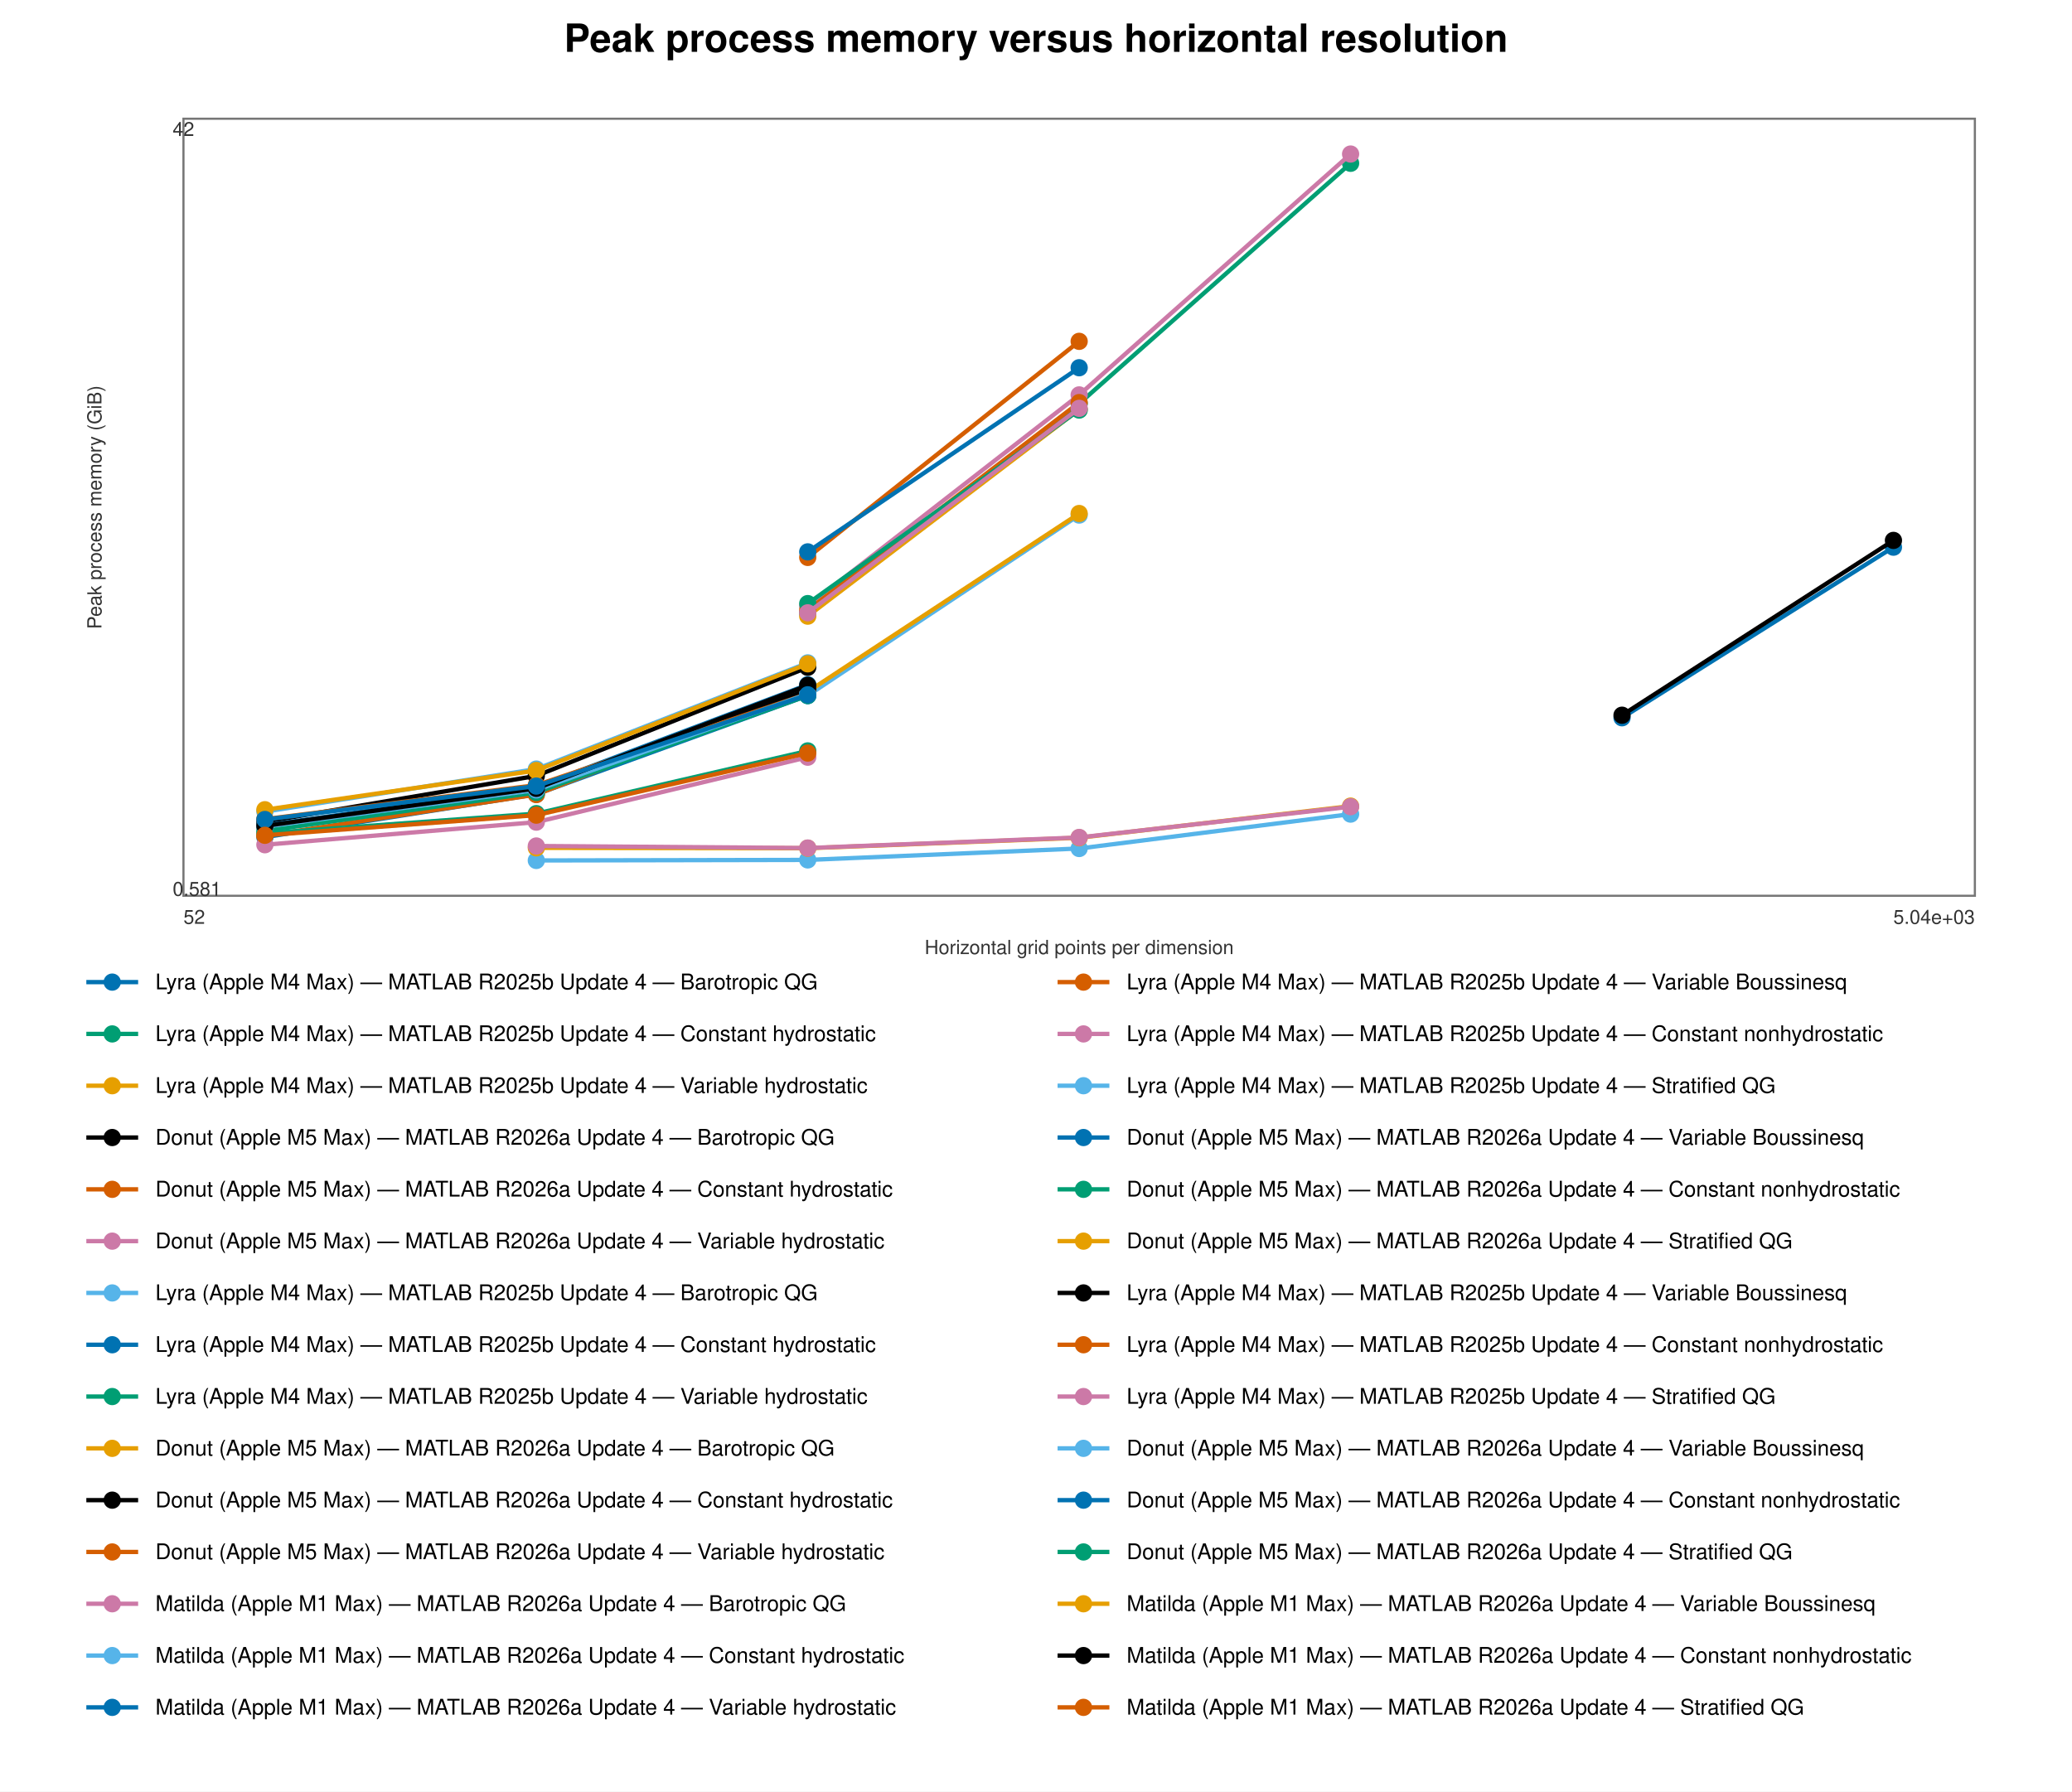
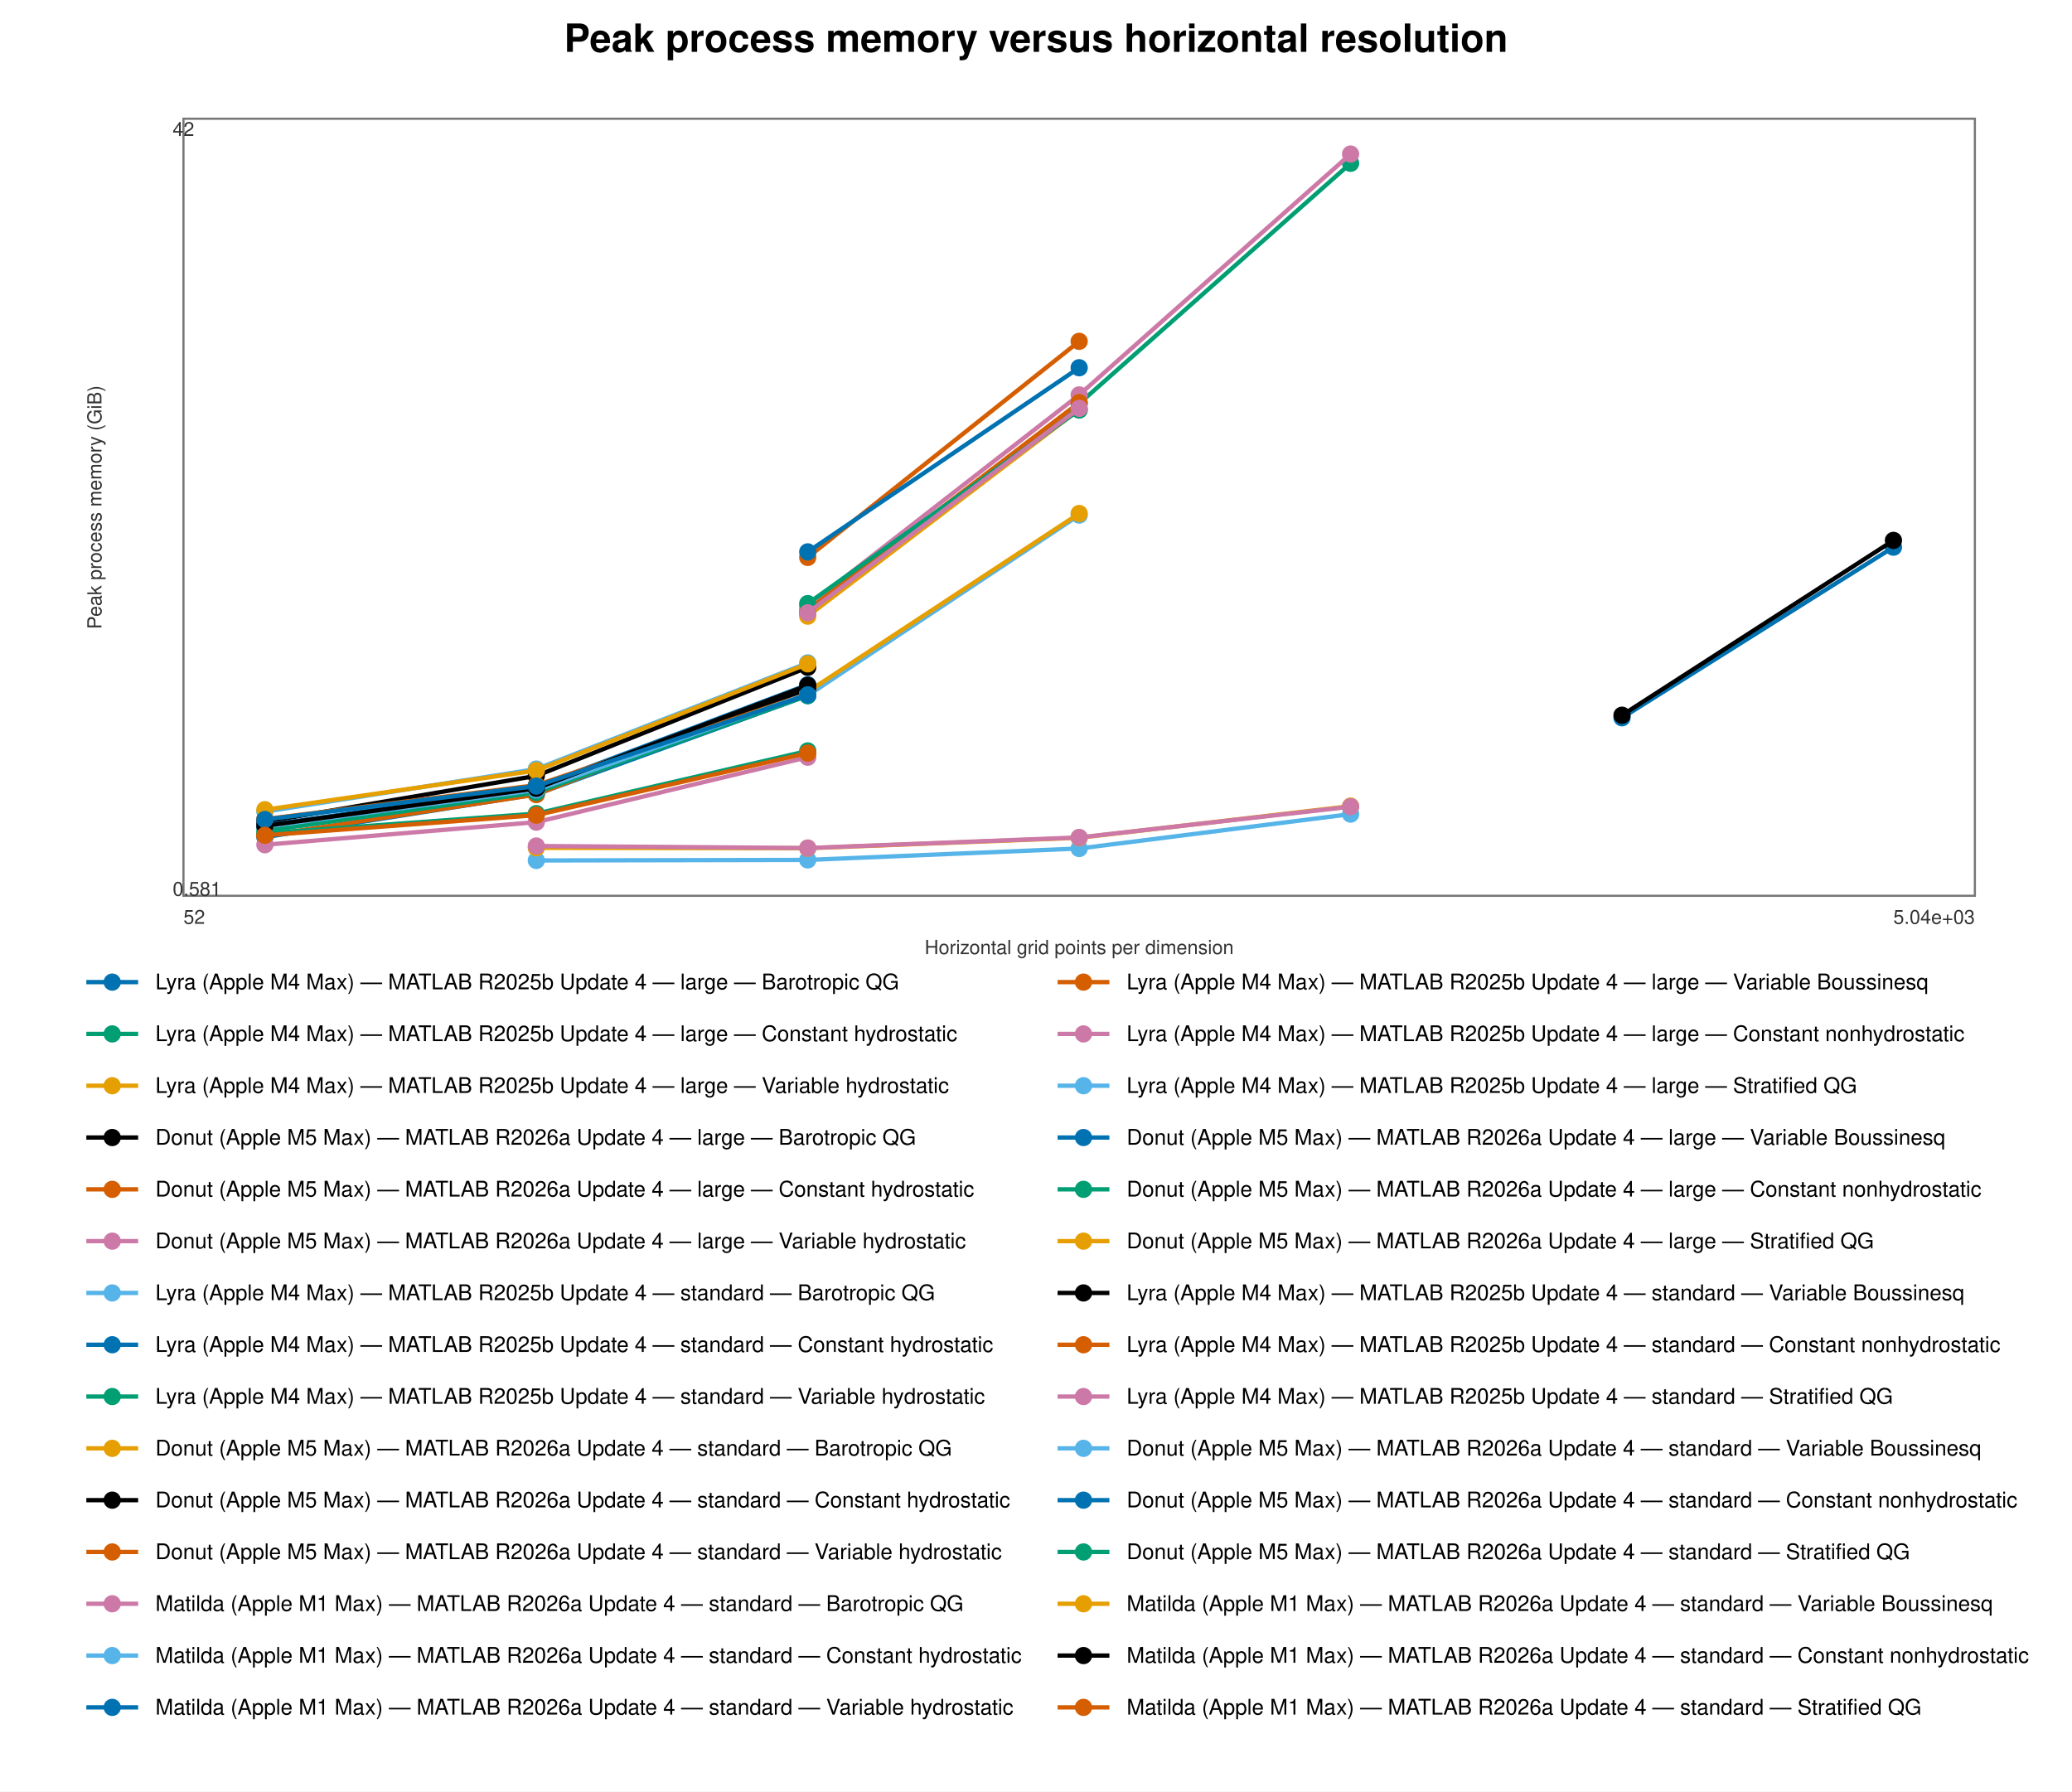
<svg xmlns="http://www.w3.org/2000/svg" viewBox="0 0 960 830" role="img" aria-labelledby="peak-process-memory-versus-horizontal-resolution-title peak-process-memory-versus-horizontal-resolution-desc">
  <rect width="100%" height="100%" fill="white" />
  <text x="480" y="24" text-anchor="middle" font-family="Avenir Next, Avenir, Helvetica, Arial, sans-serif" font-size="18" font-weight="600">Peak process memory versus horizontal resolution</text>
  <rect x="85" y="55" width="830" height="360" fill="none" stroke="#777" />
  <text x="85" y="428" font-family="Avenir Next, Avenir, Helvetica, Arial, sans-serif" font-size="9" fill="#333">52</text>
  <text x="915" y="428" text-anchor="end" font-family="Avenir Next, Avenir, Helvetica, Arial, sans-serif" font-size="9" fill="#333">5.04e+03</text>
  <text x="80" y="415" font-family="Avenir Next, Avenir, Helvetica, Arial, sans-serif" font-size="9" fill="#333">0.581</text>
  <text x="80" y="63" font-family="Avenir Next, Avenir, Helvetica, Arial, sans-serif" font-size="9" fill="#333">42</text>
  <text x="500" y="442" text-anchor="middle" font-family="Avenir Next, Avenir, Helvetica, Arial, sans-serif" font-size="9" fill="#333">Horizontal grid points per dimension</text>
  <text x="47" y="235" text-anchor="middle" transform="rotate(-90 47 235)" font-family="Avenir Next, Avenir, Helvetica, Arial, sans-serif" font-size="9" fill="#333">Peak process memory (GiB)</text>
  <polyline points="751.515,332.527 877.273,253.499" fill="none" stroke="#0072B2" stroke-width="2" />
  <circle cx="751.515" cy="332.527" r="4" fill="#0072B2" />
  <circle cx="877.273" cy="253.499" r="4" fill="#0072B2" />
  <line x1="40" y1="455" x2="64" y2="455" stroke="#0072B2" stroke-width="2" />
  <circle cx="52" cy="455" r="4" fill="#0072B2" />
-   <text x="72" y="455" dominant-baseline="middle" font-family="Avenir Next, Avenir, Helvetica, Arial, sans-serif" font-size="10">Lyra (Apple M4 Max) — MATLAB R2025b Update 4 — Barotropic QG</text>
+   <text x="72" y="455" dominant-baseline="middle" font-family="Avenir Next, Avenir, Helvetica, Arial, sans-serif" font-size="10">Lyra (Apple M4 Max) — MATLAB R2025b Update 4 — large — Barotropic QG</text>
  <polyline points="374.242,258.246 500.000,158.140" fill="none" stroke="#D55E00" stroke-width="2" />
  <circle cx="374.242" cy="258.246" r="4" fill="#D55E00" />
  <circle cx="500.000" cy="158.140" r="4" fill="#D55E00" />
  <line x1="490" y1="455" x2="514" y2="455" stroke="#D55E00" stroke-width="2" />
  <circle cx="502" cy="455" r="4" fill="#D55E00" />
-   <text x="522" y="455" dominant-baseline="middle" font-family="Avenir Next, Avenir, Helvetica, Arial, sans-serif" font-size="10">Lyra (Apple M4 Max) — MATLAB R2025b Update 4 — Variable Boussinesq</text>
+   <text x="522" y="455" dominant-baseline="middle" font-family="Avenir Next, Avenir, Helvetica, Arial, sans-serif" font-size="10">Lyra (Apple M4 Max) — MATLAB R2025b Update 4 — large — Variable Boussinesq</text>
  <polyline points="374.242,284.148 500.000,186.985 625.758,75.648" fill="none" stroke="#009E73" stroke-width="2" />
  <circle cx="374.242" cy="284.148" r="4" fill="#009E73" />
  <circle cx="500.000" cy="186.985" r="4" fill="#009E73" />
  <circle cx="625.758" cy="75.648" r="4" fill="#009E73" />
  <line x1="40" y1="479" x2="64" y2="479" stroke="#009E73" stroke-width="2" />
  <circle cx="52" cy="479" r="4" fill="#009E73" />
-   <text x="72" y="479" dominant-baseline="middle" font-family="Avenir Next, Avenir, Helvetica, Arial, sans-serif" font-size="10">Lyra (Apple M4 Max) — MATLAB R2025b Update 4 — Constant hydrostatic</text>
+   <text x="72" y="479" dominant-baseline="middle" font-family="Avenir Next, Avenir, Helvetica, Arial, sans-serif" font-size="10">Lyra (Apple M4 Max) — MATLAB R2025b Update 4 — large — Constant hydrostatic</text>
  <polyline points="374.242,280.782 500.000,182.951 625.758,71.364" fill="none" stroke="#CC79A7" stroke-width="2" />
  <circle cx="374.242" cy="280.782" r="4" fill="#CC79A7" />
  <circle cx="500.000" cy="182.951" r="4" fill="#CC79A7" />
  <circle cx="625.758" cy="71.364" r="4" fill="#CC79A7" />
  <line x1="490" y1="479" x2="514" y2="479" stroke="#CC79A7" stroke-width="2" />
  <circle cx="502" cy="479" r="4" fill="#CC79A7" />
-   <text x="522" y="479" dominant-baseline="middle" font-family="Avenir Next, Avenir, Helvetica, Arial, sans-serif" font-size="10">Lyra (Apple M4 Max) — MATLAB R2025b Update 4 — Constant nonhydrostatic</text>
+   <text x="522" y="479" dominant-baseline="middle" font-family="Avenir Next, Avenir, Helvetica, Arial, sans-serif" font-size="10">Lyra (Apple M4 Max) — MATLAB R2025b Update 4 — large — Constant nonhydrostatic</text>
  <polyline points="374.242,285.452 500.000,189.707" fill="none" stroke="#E69F00" stroke-width="2" />
  <circle cx="374.242" cy="285.452" r="4" fill="#E69F00" />
  <circle cx="500.000" cy="189.707" r="4" fill="#E69F00" />
  <line x1="40" y1="503" x2="64" y2="503" stroke="#E69F00" stroke-width="2" />
  <circle cx="52" cy="503" r="4" fill="#E69F00" />
-   <text x="72" y="503" dominant-baseline="middle" font-family="Avenir Next, Avenir, Helvetica, Arial, sans-serif" font-size="10">Lyra (Apple M4 Max) — MATLAB R2025b Update 4 — Variable hydrostatic</text>
+   <text x="72" y="503" dominant-baseline="middle" font-family="Avenir Next, Avenir, Helvetica, Arial, sans-serif" font-size="10">Lyra (Apple M4 Max) — MATLAB R2025b Update 4 — large — Variable hydrostatic</text>
  <polyline points="374.242,322.225 500.000,238.625" fill="none" stroke="#56B4E9" stroke-width="2" />
  <circle cx="374.242" cy="322.225" r="4" fill="#56B4E9" />
  <circle cx="500.000" cy="238.625" r="4" fill="#56B4E9" />
  <line x1="490" y1="503" x2="514" y2="503" stroke="#56B4E9" stroke-width="2" />
  <circle cx="502" cy="503" r="4" fill="#56B4E9" />
-   <text x="522" y="503" dominant-baseline="middle" font-family="Avenir Next, Avenir, Helvetica, Arial, sans-serif" font-size="10">Lyra (Apple M4 Max) — MATLAB R2025b Update 4 — Stratified QG</text>
+   <text x="522" y="503" dominant-baseline="middle" font-family="Avenir Next, Avenir, Helvetica, Arial, sans-serif" font-size="10">Lyra (Apple M4 Max) — MATLAB R2025b Update 4 — large — Stratified QG</text>
  <polyline points="751.515,331.347 877.273,250.361" fill="none" stroke="#000000" stroke-width="2" />
  <circle cx="751.515" cy="331.347" r="4" fill="#000000" />
  <circle cx="877.273" cy="250.361" r="4" fill="#000000" />
  <line x1="40" y1="527" x2="64" y2="527" stroke="#000000" stroke-width="2" />
  <circle cx="52" cy="527" r="4" fill="#000000" />
-   <text x="72" y="527" dominant-baseline="middle" font-family="Avenir Next, Avenir, Helvetica, Arial, sans-serif" font-size="10">Donut (Apple M5 Max) — MATLAB R2026a Update 4 — Barotropic QG</text>
+   <text x="72" y="527" dominant-baseline="middle" font-family="Avenir Next, Avenir, Helvetica, Arial, sans-serif" font-size="10">Donut (Apple M5 Max) — MATLAB R2026a Update 4 — large — Barotropic QG</text>
  <polyline points="374.242,255.673 500.000,170.368" fill="none" stroke="#0072B2" stroke-width="2" />
  <circle cx="374.242" cy="255.673" r="4" fill="#0072B2" />
  <circle cx="500.000" cy="170.368" r="4" fill="#0072B2" />
  <line x1="490" y1="527" x2="514" y2="527" stroke="#0072B2" stroke-width="2" />
  <circle cx="502" cy="527" r="4" fill="#0072B2" />
-   <text x="522" y="527" dominant-baseline="middle" font-family="Avenir Next, Avenir, Helvetica, Arial, sans-serif" font-size="10">Donut (Apple M5 Max) — MATLAB R2026a Update 4 — Variable Boussinesq</text>
+   <text x="522" y="527" dominant-baseline="middle" font-family="Avenir Next, Avenir, Helvetica, Arial, sans-serif" font-size="10">Donut (Apple M5 Max) — MATLAB R2026a Update 4 — large — Variable Boussinesq</text>
  <polyline points="374.242,282.709 500.000,186.524" fill="none" stroke="#D55E00" stroke-width="2" />
  <circle cx="374.242" cy="282.709" r="4" fill="#D55E00" />
  <circle cx="500.000" cy="186.524" r="4" fill="#D55E00" />
  <line x1="40" y1="551" x2="64" y2="551" stroke="#D55E00" stroke-width="2" />
  <circle cx="52" cy="551" r="4" fill="#D55E00" />
-   <text x="72" y="551" dominant-baseline="middle" font-family="Avenir Next, Avenir, Helvetica, Arial, sans-serif" font-size="10">Donut (Apple M5 Max) — MATLAB R2026a Update 4 — Constant hydrostatic</text>
+   <text x="72" y="551" dominant-baseline="middle" font-family="Avenir Next, Avenir, Helvetica, Arial, sans-serif" font-size="10">Donut (Apple M5 Max) — MATLAB R2026a Update 4 — large — Constant hydrostatic</text>
  <polyline points="374.242,279.640 500.000,189.968" fill="none" stroke="#009E73" stroke-width="2" />
  <circle cx="374.242" cy="279.640" r="4" fill="#009E73" />
  <circle cx="500.000" cy="189.968" r="4" fill="#009E73" />
  <line x1="490" y1="551" x2="514" y2="551" stroke="#009E73" stroke-width="2" />
  <circle cx="502" cy="551" r="4" fill="#009E73" />
-   <text x="522" y="551" dominant-baseline="middle" font-family="Avenir Next, Avenir, Helvetica, Arial, sans-serif" font-size="10">Donut (Apple M5 Max) — MATLAB R2026a Update 4 — Constant nonhydrostatic</text>
+   <text x="522" y="551" dominant-baseline="middle" font-family="Avenir Next, Avenir, Helvetica, Arial, sans-serif" font-size="10">Donut (Apple M5 Max) — MATLAB R2026a Update 4 — large — Constant nonhydrostatic</text>
  <polyline points="374.242,283.910 500.000,189.167" fill="none" stroke="#CC79A7" stroke-width="2" />
  <circle cx="374.242" cy="283.910" r="4" fill="#CC79A7" />
  <circle cx="500.000" cy="189.167" r="4" fill="#CC79A7" />
  <line x1="40" y1="575" x2="64" y2="575" stroke="#CC79A7" stroke-width="2" />
  <circle cx="52" cy="575" r="4" fill="#CC79A7" />
-   <text x="72" y="575" dominant-baseline="middle" font-family="Avenir Next, Avenir, Helvetica, Arial, sans-serif" font-size="10">Donut (Apple M5 Max) — MATLAB R2026a Update 4 — Variable hydrostatic</text>
+   <text x="72" y="575" dominant-baseline="middle" font-family="Avenir Next, Avenir, Helvetica, Arial, sans-serif" font-size="10">Donut (Apple M5 Max) — MATLAB R2026a Update 4 — large — Variable hydrostatic</text>
  <polyline points="374.242,320.487 500.000,237.899" fill="none" stroke="#E69F00" stroke-width="2" />
  <circle cx="374.242" cy="320.487" r="4" fill="#E69F00" />
  <circle cx="500.000" cy="237.899" r="4" fill="#E69F00" />
  <line x1="490" y1="575" x2="514" y2="575" stroke="#E69F00" stroke-width="2" />
  <circle cx="502" cy="575" r="4" fill="#E69F00" />
-   <text x="522" y="575" dominant-baseline="middle" font-family="Avenir Next, Avenir, Helvetica, Arial, sans-serif" font-size="10">Donut (Apple M5 Max) — MATLAB R2026a Update 4 — Stratified QG</text>
+   <text x="522" y="575" dominant-baseline="middle" font-family="Avenir Next, Avenir, Helvetica, Arial, sans-serif" font-size="10">Donut (Apple M5 Max) — MATLAB R2026a Update 4 — large — Stratified QG</text>
  <polyline points="248.485,398.636 374.242,398.386 500.000,393.099 625.758,377.162" fill="none" stroke="#56B4E9" stroke-width="2" />
  <circle cx="248.485" cy="398.636" r="4" fill="#56B4E9" />
  <circle cx="374.242" cy="398.386" r="4" fill="#56B4E9" />
  <circle cx="500.000" cy="393.099" r="4" fill="#56B4E9" />
  <circle cx="625.758" cy="377.162" r="4" fill="#56B4E9" />
  <line x1="40" y1="599" x2="64" y2="599" stroke="#56B4E9" stroke-width="2" />
  <circle cx="52" cy="599" r="4" fill="#56B4E9" />
-   <text x="72" y="599" dominant-baseline="middle" font-family="Avenir Next, Avenir, Helvetica, Arial, sans-serif" font-size="10">Lyra (Apple M4 Max) — MATLAB R2025b Update 4 — Barotropic QG</text>
+   <text x="72" y="599" dominant-baseline="middle" font-family="Avenir Next, Avenir, Helvetica, Arial, sans-serif" font-size="10">Lyra (Apple M4 Max) — MATLAB R2025b Update 4 — standard — Barotropic QG</text>
  <polyline points="122.727,380.725 248.485,359.438 374.242,309.164" fill="none" stroke="#000000" stroke-width="2" />
  <circle cx="122.727" cy="380.725" r="4" fill="#000000" />
  <circle cx="248.485" cy="359.438" r="4" fill="#000000" />
  <circle cx="374.242" cy="309.164" r="4" fill="#000000" />
  <line x1="490" y1="599" x2="514" y2="599" stroke="#000000" stroke-width="2" />
  <circle cx="502" cy="599" r="4" fill="#000000" />
-   <text x="522" y="599" dominant-baseline="middle" font-family="Avenir Next, Avenir, Helvetica, Arial, sans-serif" font-size="10">Lyra (Apple M4 Max) — MATLAB R2025b Update 4 — Variable Boussinesq</text>
+   <text x="522" y="599" dominant-baseline="middle" font-family="Avenir Next, Avenir, Helvetica, Arial, sans-serif" font-size="10">Lyra (Apple M4 Max) — MATLAB R2025b Update 4 — standard — Variable Boussinesq</text>
  <polyline points="122.727,387.844 248.485,367.968 374.242,322.260" fill="none" stroke="#0072B2" stroke-width="2" />
  <circle cx="122.727" cy="387.844" r="4" fill="#0072B2" />
  <circle cx="248.485" cy="367.968" r="4" fill="#0072B2" />
  <circle cx="374.242" cy="322.260" r="4" fill="#0072B2" />
  <line x1="40" y1="623" x2="64" y2="623" stroke="#0072B2" stroke-width="2" />
  <circle cx="52" cy="623" r="4" fill="#0072B2" />
-   <text x="72" y="623" dominant-baseline="middle" font-family="Avenir Next, Avenir, Helvetica, Arial, sans-serif" font-size="10">Lyra (Apple M4 Max) — MATLAB R2025b Update 4 — Constant hydrostatic</text>
+   <text x="72" y="623" dominant-baseline="middle" font-family="Avenir Next, Avenir, Helvetica, Arial, sans-serif" font-size="10">Lyra (Apple M4 Max) — MATLAB R2025b Update 4 — standard — Constant hydrostatic</text>
  <polyline points="122.727,387.164 248.485,368.115 374.242,319.017" fill="none" stroke="#D55E00" stroke-width="2" />
  <circle cx="122.727" cy="387.164" r="4" fill="#D55E00" />
  <circle cx="248.485" cy="368.115" r="4" fill="#D55E00" />
  <circle cx="374.242" cy="319.017" r="4" fill="#D55E00" />
  <line x1="490" y1="623" x2="514" y2="623" stroke="#D55E00" stroke-width="2" />
  <circle cx="502" cy="623" r="4" fill="#D55E00" />
-   <text x="522" y="623" dominant-baseline="middle" font-family="Avenir Next, Avenir, Helvetica, Arial, sans-serif" font-size="10">Lyra (Apple M4 Max) — MATLAB R2025b Update 4 — Constant nonhydrostatic</text>
+   <text x="522" y="623" dominant-baseline="middle" font-family="Avenir Next, Avenir, Helvetica, Arial, sans-serif" font-size="10">Lyra (Apple M4 Max) — MATLAB R2025b Update 4 — standard — Constant nonhydrostatic</text>
  <polyline points="122.727,384.930 248.485,367.101 374.242,322.231" fill="none" stroke="#009E73" stroke-width="2" />
  <circle cx="122.727" cy="384.930" r="4" fill="#009E73" />
  <circle cx="248.485" cy="367.101" r="4" fill="#009E73" />
  <circle cx="374.242" cy="322.231" r="4" fill="#009E73" />
  <line x1="40" y1="647" x2="64" y2="647" stroke="#009E73" stroke-width="2" />
  <circle cx="52" cy="647" r="4" fill="#009E73" />
-   <text x="72" y="647" dominant-baseline="middle" font-family="Avenir Next, Avenir, Helvetica, Arial, sans-serif" font-size="10">Lyra (Apple M4 Max) — MATLAB R2025b Update 4 — Variable hydrostatic</text>
+   <text x="72" y="647" dominant-baseline="middle" font-family="Avenir Next, Avenir, Helvetica, Arial, sans-serif" font-size="10">Lyra (Apple M4 Max) — MATLAB R2025b Update 4 — standard — Variable hydrostatic</text>
  <polyline points="122.727,391.360 248.485,380.885 374.242,350.802" fill="none" stroke="#CC79A7" stroke-width="2" />
  <circle cx="122.727" cy="391.360" r="4" fill="#CC79A7" />
  <circle cx="248.485" cy="380.885" r="4" fill="#CC79A7" />
  <circle cx="374.242" cy="350.802" r="4" fill="#CC79A7" />
  <line x1="490" y1="647" x2="514" y2="647" stroke="#CC79A7" stroke-width="2" />
  <circle cx="502" cy="647" r="4" fill="#CC79A7" />
-   <text x="522" y="647" dominant-baseline="middle" font-family="Avenir Next, Avenir, Helvetica, Arial, sans-serif" font-size="10">Lyra (Apple M4 Max) — MATLAB R2025b Update 4 — Stratified QG</text>
+   <text x="522" y="647" dominant-baseline="middle" font-family="Avenir Next, Avenir, Helvetica, Arial, sans-serif" font-size="10">Lyra (Apple M4 Max) — MATLAB R2025b Update 4 — standard — Stratified QG</text>
  <polyline points="248.485,392.795 374.242,392.964 500.000,388.122 625.758,373.459" fill="none" stroke="#E69F00" stroke-width="2" />
  <circle cx="248.485" cy="392.795" r="4" fill="#E69F00" />
  <circle cx="374.242" cy="392.964" r="4" fill="#E69F00" />
  <circle cx="500.000" cy="388.122" r="4" fill="#E69F00" />
  <circle cx="625.758" cy="373.459" r="4" fill="#E69F00" />
  <line x1="40" y1="671" x2="64" y2="671" stroke="#E69F00" stroke-width="2" />
  <circle cx="52" cy="671" r="4" fill="#E69F00" />
-   <text x="72" y="671" dominant-baseline="middle" font-family="Avenir Next, Avenir, Helvetica, Arial, sans-serif" font-size="10">Donut (Apple M5 Max) — MATLAB R2026a Update 4 — Barotropic QG</text>
+   <text x="72" y="671" dominant-baseline="middle" font-family="Avenir Next, Avenir, Helvetica, Arial, sans-serif" font-size="10">Donut (Apple M5 Max) — MATLAB R2026a Update 4 — standard — Barotropic QG</text>
  <polyline points="122.727,376.024 248.485,356.297 374.242,307.103" fill="none" stroke="#56B4E9" stroke-width="2" />
  <circle cx="122.727" cy="376.024" r="4" fill="#56B4E9" />
  <circle cx="248.485" cy="356.297" r="4" fill="#56B4E9" />
  <circle cx="374.242" cy="307.103" r="4" fill="#56B4E9" />
  <line x1="490" y1="671" x2="514" y2="671" stroke="#56B4E9" stroke-width="2" />
  <circle cx="502" cy="671" r="4" fill="#56B4E9" />
-   <text x="522" y="671" dominant-baseline="middle" font-family="Avenir Next, Avenir, Helvetica, Arial, sans-serif" font-size="10">Donut (Apple M5 Max) — MATLAB R2026a Update 4 — Variable Boussinesq</text>
+   <text x="522" y="671" dominant-baseline="middle" font-family="Avenir Next, Avenir, Helvetica, Arial, sans-serif" font-size="10">Donut (Apple M5 Max) — MATLAB R2026a Update 4 — standard — Variable Boussinesq</text>
  <polyline points="122.727,382.650 248.485,365.867 374.242,319.575" fill="none" stroke="#000000" stroke-width="2" />
  <circle cx="122.727" cy="382.650" r="4" fill="#000000" />
  <circle cx="248.485" cy="365.867" r="4" fill="#000000" />
  <circle cx="374.242" cy="319.575" r="4" fill="#000000" />
  <line x1="40" y1="695" x2="64" y2="695" stroke="#000000" stroke-width="2" />
  <circle cx="52" cy="695" r="4" fill="#000000" />
-   <text x="72" y="695" dominant-baseline="middle" font-family="Avenir Next, Avenir, Helvetica, Arial, sans-serif" font-size="10">Donut (Apple M5 Max) — MATLAB R2026a Update 4 — Constant hydrostatic</text>
+   <text x="72" y="695" dominant-baseline="middle" font-family="Avenir Next, Avenir, Helvetica, Arial, sans-serif" font-size="10">Donut (Apple M5 Max) — MATLAB R2026a Update 4 — standard — Constant hydrostatic</text>
  <polyline points="122.727,382.404 248.485,364.587 374.242,317.222" fill="none" stroke="#0072B2" stroke-width="2" />
  <circle cx="122.727" cy="382.404" r="4" fill="#0072B2" />
  <circle cx="248.485" cy="364.587" r="4" fill="#0072B2" />
  <circle cx="374.242" cy="317.222" r="4" fill="#0072B2" />
  <line x1="490" y1="695" x2="514" y2="695" stroke="#0072B2" stroke-width="2" />
  <circle cx="502" cy="695" r="4" fill="#0072B2" />
-   <text x="522" y="695" dominant-baseline="middle" font-family="Avenir Next, Avenir, Helvetica, Arial, sans-serif" font-size="10">Donut (Apple M5 Max) — MATLAB R2026a Update 4 — Constant nonhydrostatic</text>
+   <text x="522" y="695" dominant-baseline="middle" font-family="Avenir Next, Avenir, Helvetica, Arial, sans-serif" font-size="10">Donut (Apple M5 Max) — MATLAB R2026a Update 4 — standard — Constant nonhydrostatic</text>
  <polyline points="122.727,379.492 248.485,363.750 374.242,321.441" fill="none" stroke="#D55E00" stroke-width="2" />
  <circle cx="122.727" cy="379.492" r="4" fill="#D55E00" />
  <circle cx="248.485" cy="363.750" r="4" fill="#D55E00" />
  <circle cx="374.242" cy="321.441" r="4" fill="#D55E00" />
  <line x1="40" y1="719" x2="64" y2="719" stroke="#D55E00" stroke-width="2" />
  <circle cx="52" cy="719" r="4" fill="#D55E00" />
-   <text x="72" y="719" dominant-baseline="middle" font-family="Avenir Next, Avenir, Helvetica, Arial, sans-serif" font-size="10">Donut (Apple M5 Max) — MATLAB R2026a Update 4 — Variable hydrostatic</text>
+   <text x="72" y="719" dominant-baseline="middle" font-family="Avenir Next, Avenir, Helvetica, Arial, sans-serif" font-size="10">Donut (Apple M5 Max) — MATLAB R2026a Update 4 — standard — Variable hydrostatic</text>
  <polyline points="122.727,386.098 248.485,376.941 374.242,347.886" fill="none" stroke="#009E73" stroke-width="2" />
  <circle cx="122.727" cy="386.098" r="4" fill="#009E73" />
  <circle cx="248.485" cy="376.941" r="4" fill="#009E73" />
  <circle cx="374.242" cy="347.886" r="4" fill="#009E73" />
  <line x1="490" y1="719" x2="514" y2="719" stroke="#009E73" stroke-width="2" />
  <circle cx="502" cy="719" r="4" fill="#009E73" />
-   <text x="522" y="719" dominant-baseline="middle" font-family="Avenir Next, Avenir, Helvetica, Arial, sans-serif" font-size="10">Donut (Apple M5 Max) — MATLAB R2026a Update 4 — Stratified QG</text>
+   <text x="522" y="719" dominant-baseline="middle" font-family="Avenir Next, Avenir, Helvetica, Arial, sans-serif" font-size="10">Donut (Apple M5 Max) — MATLAB R2026a Update 4 — standard — Stratified QG</text>
  <polyline points="248.485,391.934 374.242,392.876 500.000,387.977 625.758,373.738" fill="none" stroke="#CC79A7" stroke-width="2" />
  <circle cx="248.485" cy="391.934" r="4" fill="#CC79A7" />
  <circle cx="374.242" cy="392.876" r="4" fill="#CC79A7" />
  <circle cx="500.000" cy="387.977" r="4" fill="#CC79A7" />
  <circle cx="625.758" cy="373.738" r="4" fill="#CC79A7" />
  <line x1="40" y1="743" x2="64" y2="743" stroke="#CC79A7" stroke-width="2" />
  <circle cx="52" cy="743" r="4" fill="#CC79A7" />
-   <text x="72" y="743" dominant-baseline="middle" font-family="Avenir Next, Avenir, Helvetica, Arial, sans-serif" font-size="10">Matilda (Apple M1 Max) — MATLAB R2026a Update 4 — Barotropic QG</text>
+   <text x="72" y="743" dominant-baseline="middle" font-family="Avenir Next, Avenir, Helvetica, Arial, sans-serif" font-size="10">Matilda (Apple M1 Max) — MATLAB R2026a Update 4 — standard — Barotropic QG</text>
  <polyline points="122.727,375.131 248.485,356.963 374.242,307.549" fill="none" stroke="#E69F00" stroke-width="2" />
  <circle cx="122.727" cy="375.131" r="4" fill="#E69F00" />
  <circle cx="248.485" cy="356.963" r="4" fill="#E69F00" />
  <circle cx="374.242" cy="307.549" r="4" fill="#E69F00" />
  <line x1="490" y1="743" x2="514" y2="743" stroke="#E69F00" stroke-width="2" />
  <circle cx="502" cy="743" r="4" fill="#E69F00" />
-   <text x="522" y="743" dominant-baseline="middle" font-family="Avenir Next, Avenir, Helvetica, Arial, sans-serif" font-size="10">Matilda (Apple M1 Max) — MATLAB R2026a Update 4 — Variable Boussinesq</text>
+   <text x="522" y="743" dominant-baseline="middle" font-family="Avenir Next, Avenir, Helvetica, Arial, sans-serif" font-size="10">Matilda (Apple M1 Max) — MATLAB R2026a Update 4 — standard — Variable Boussinesq</text>
  <polyline points="122.727,382.967 248.485,365.976 374.242,321.496" fill="none" stroke="#56B4E9" stroke-width="2" />
  <circle cx="122.727" cy="382.967" r="4" fill="#56B4E9" />
  <circle cx="248.485" cy="365.976" r="4" fill="#56B4E9" />
  <circle cx="374.242" cy="321.496" r="4" fill="#56B4E9" />
  <line x1="40" y1="767" x2="64" y2="767" stroke="#56B4E9" stroke-width="2" />
  <circle cx="52" cy="767" r="4" fill="#56B4E9" />
-   <text x="72" y="767" dominant-baseline="middle" font-family="Avenir Next, Avenir, Helvetica, Arial, sans-serif" font-size="10">Matilda (Apple M1 Max) — MATLAB R2026a Update 4 — Constant hydrostatic</text>
+   <text x="72" y="767" dominant-baseline="middle" font-family="Avenir Next, Avenir, Helvetica, Arial, sans-serif" font-size="10">Matilda (Apple M1 Max) — MATLAB R2026a Update 4 — standard — Constant hydrostatic</text>
  <polyline points="122.727,382.596 248.485,365.236 374.242,317.541" fill="none" stroke="#000000" stroke-width="2" />
  <circle cx="122.727" cy="382.596" r="4" fill="#000000" />
  <circle cx="248.485" cy="365.236" r="4" fill="#000000" />
  <circle cx="374.242" cy="317.541" r="4" fill="#000000" />
  <line x1="490" y1="767" x2="514" y2="767" stroke="#000000" stroke-width="2" />
  <circle cx="502" cy="767" r="4" fill="#000000" />
-   <text x="522" y="767" dominant-baseline="middle" font-family="Avenir Next, Avenir, Helvetica, Arial, sans-serif" font-size="10">Matilda (Apple M1 Max) — MATLAB R2026a Update 4 — Constant nonhydrostatic</text>
+   <text x="522" y="767" dominant-baseline="middle" font-family="Avenir Next, Avenir, Helvetica, Arial, sans-serif" font-size="10">Matilda (Apple M1 Max) — MATLAB R2026a Update 4 — standard — Constant nonhydrostatic</text>
  <polyline points="122.727,379.666 248.485,364.172 374.242,321.884" fill="none" stroke="#0072B2" stroke-width="2" />
  <circle cx="122.727" cy="379.666" r="4" fill="#0072B2" />
  <circle cx="248.485" cy="364.172" r="4" fill="#0072B2" />
  <circle cx="374.242" cy="321.884" r="4" fill="#0072B2" />
  <line x1="40" y1="791" x2="64" y2="791" stroke="#0072B2" stroke-width="2" />
  <circle cx="52" cy="791" r="4" fill="#0072B2" />
-   <text x="72" y="791" dominant-baseline="middle" font-family="Avenir Next, Avenir, Helvetica, Arial, sans-serif" font-size="10">Matilda (Apple M1 Max) — MATLAB R2026a Update 4 — Variable hydrostatic</text>
+   <text x="72" y="791" dominant-baseline="middle" font-family="Avenir Next, Avenir, Helvetica, Arial, sans-serif" font-size="10">Matilda (Apple M1 Max) — MATLAB R2026a Update 4 — standard — Variable hydrostatic</text>
  <polyline points="122.727,386.980 248.485,377.645 374.242,348.882" fill="none" stroke="#D55E00" stroke-width="2" />
  <circle cx="122.727" cy="386.980" r="4" fill="#D55E00" />
  <circle cx="248.485" cy="377.645" r="4" fill="#D55E00" />
  <circle cx="374.242" cy="348.882" r="4" fill="#D55E00" />
  <line x1="490" y1="791" x2="514" y2="791" stroke="#D55E00" stroke-width="2" />
  <circle cx="502" cy="791" r="4" fill="#D55E00" />
-   <text x="522" y="791" dominant-baseline="middle" font-family="Avenir Next, Avenir, Helvetica, Arial, sans-serif" font-size="10">Matilda (Apple M1 Max) — MATLAB R2026a Update 4 — Stratified QG</text>
+   <text x="522" y="791" dominant-baseline="middle" font-family="Avenir Next, Avenir, Helvetica, Arial, sans-serif" font-size="10">Matilda (Apple M1 Max) — MATLAB R2026a Update 4 — standard — Stratified QG</text>
</svg>
